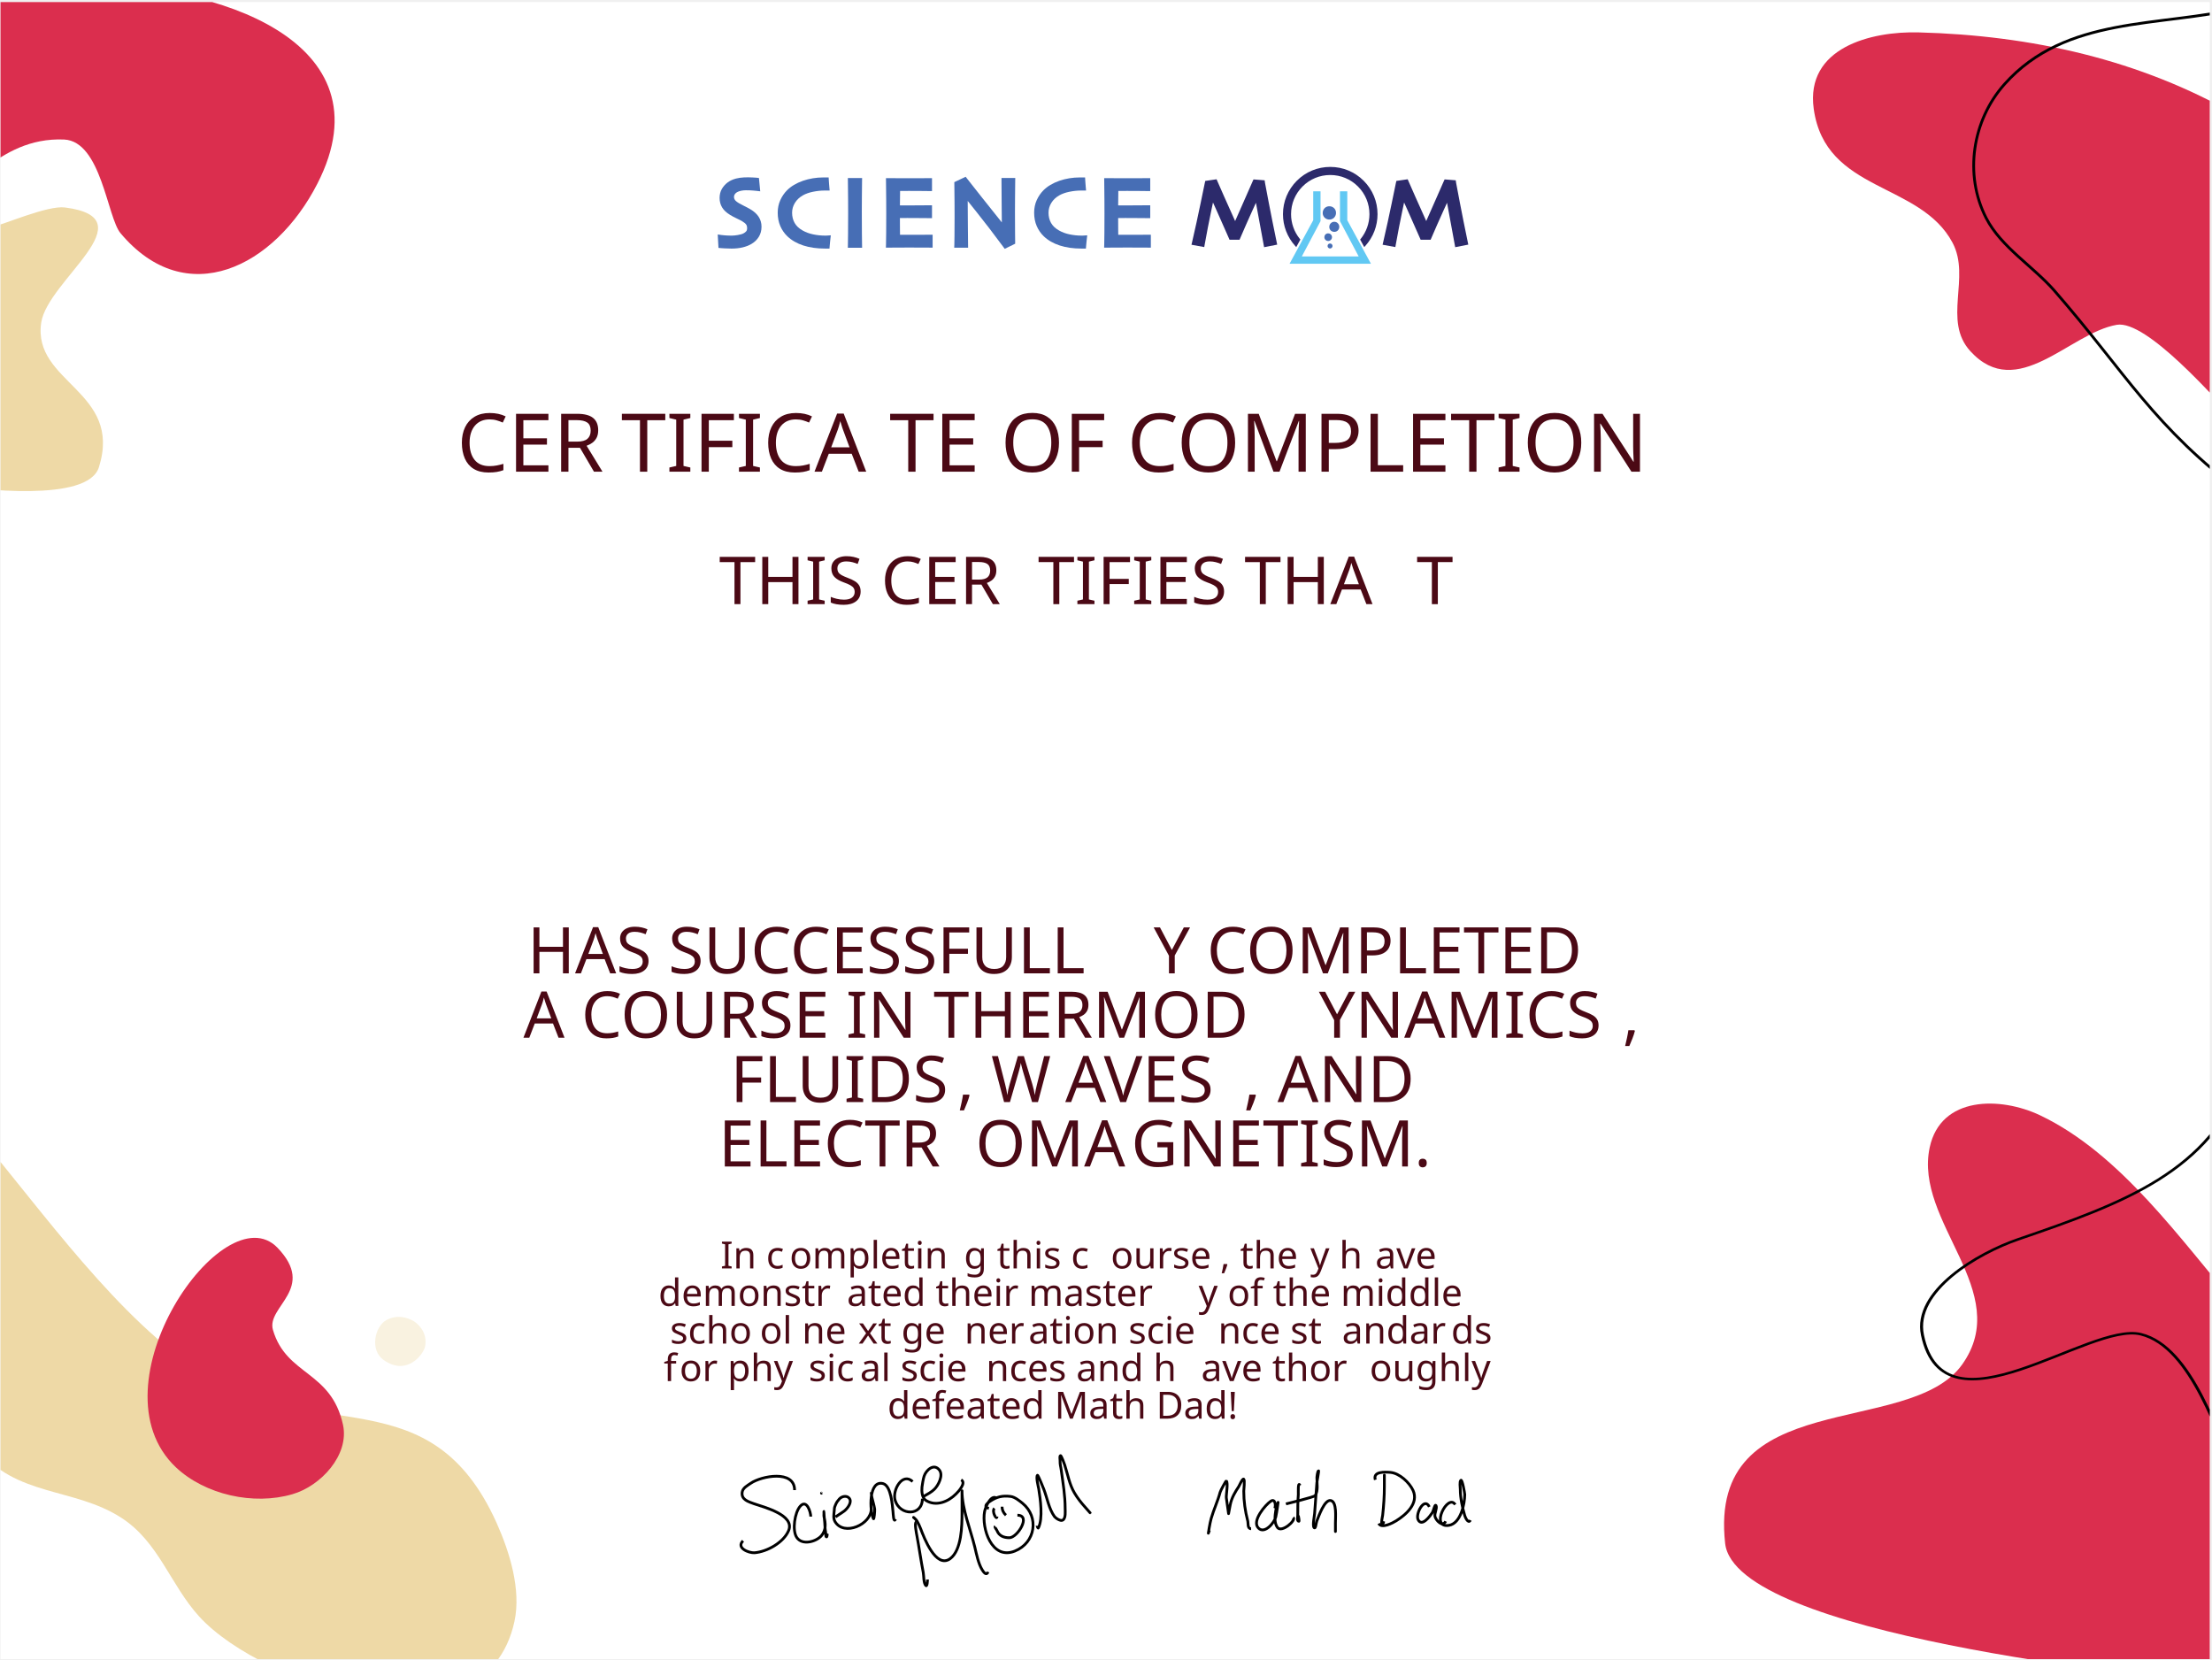
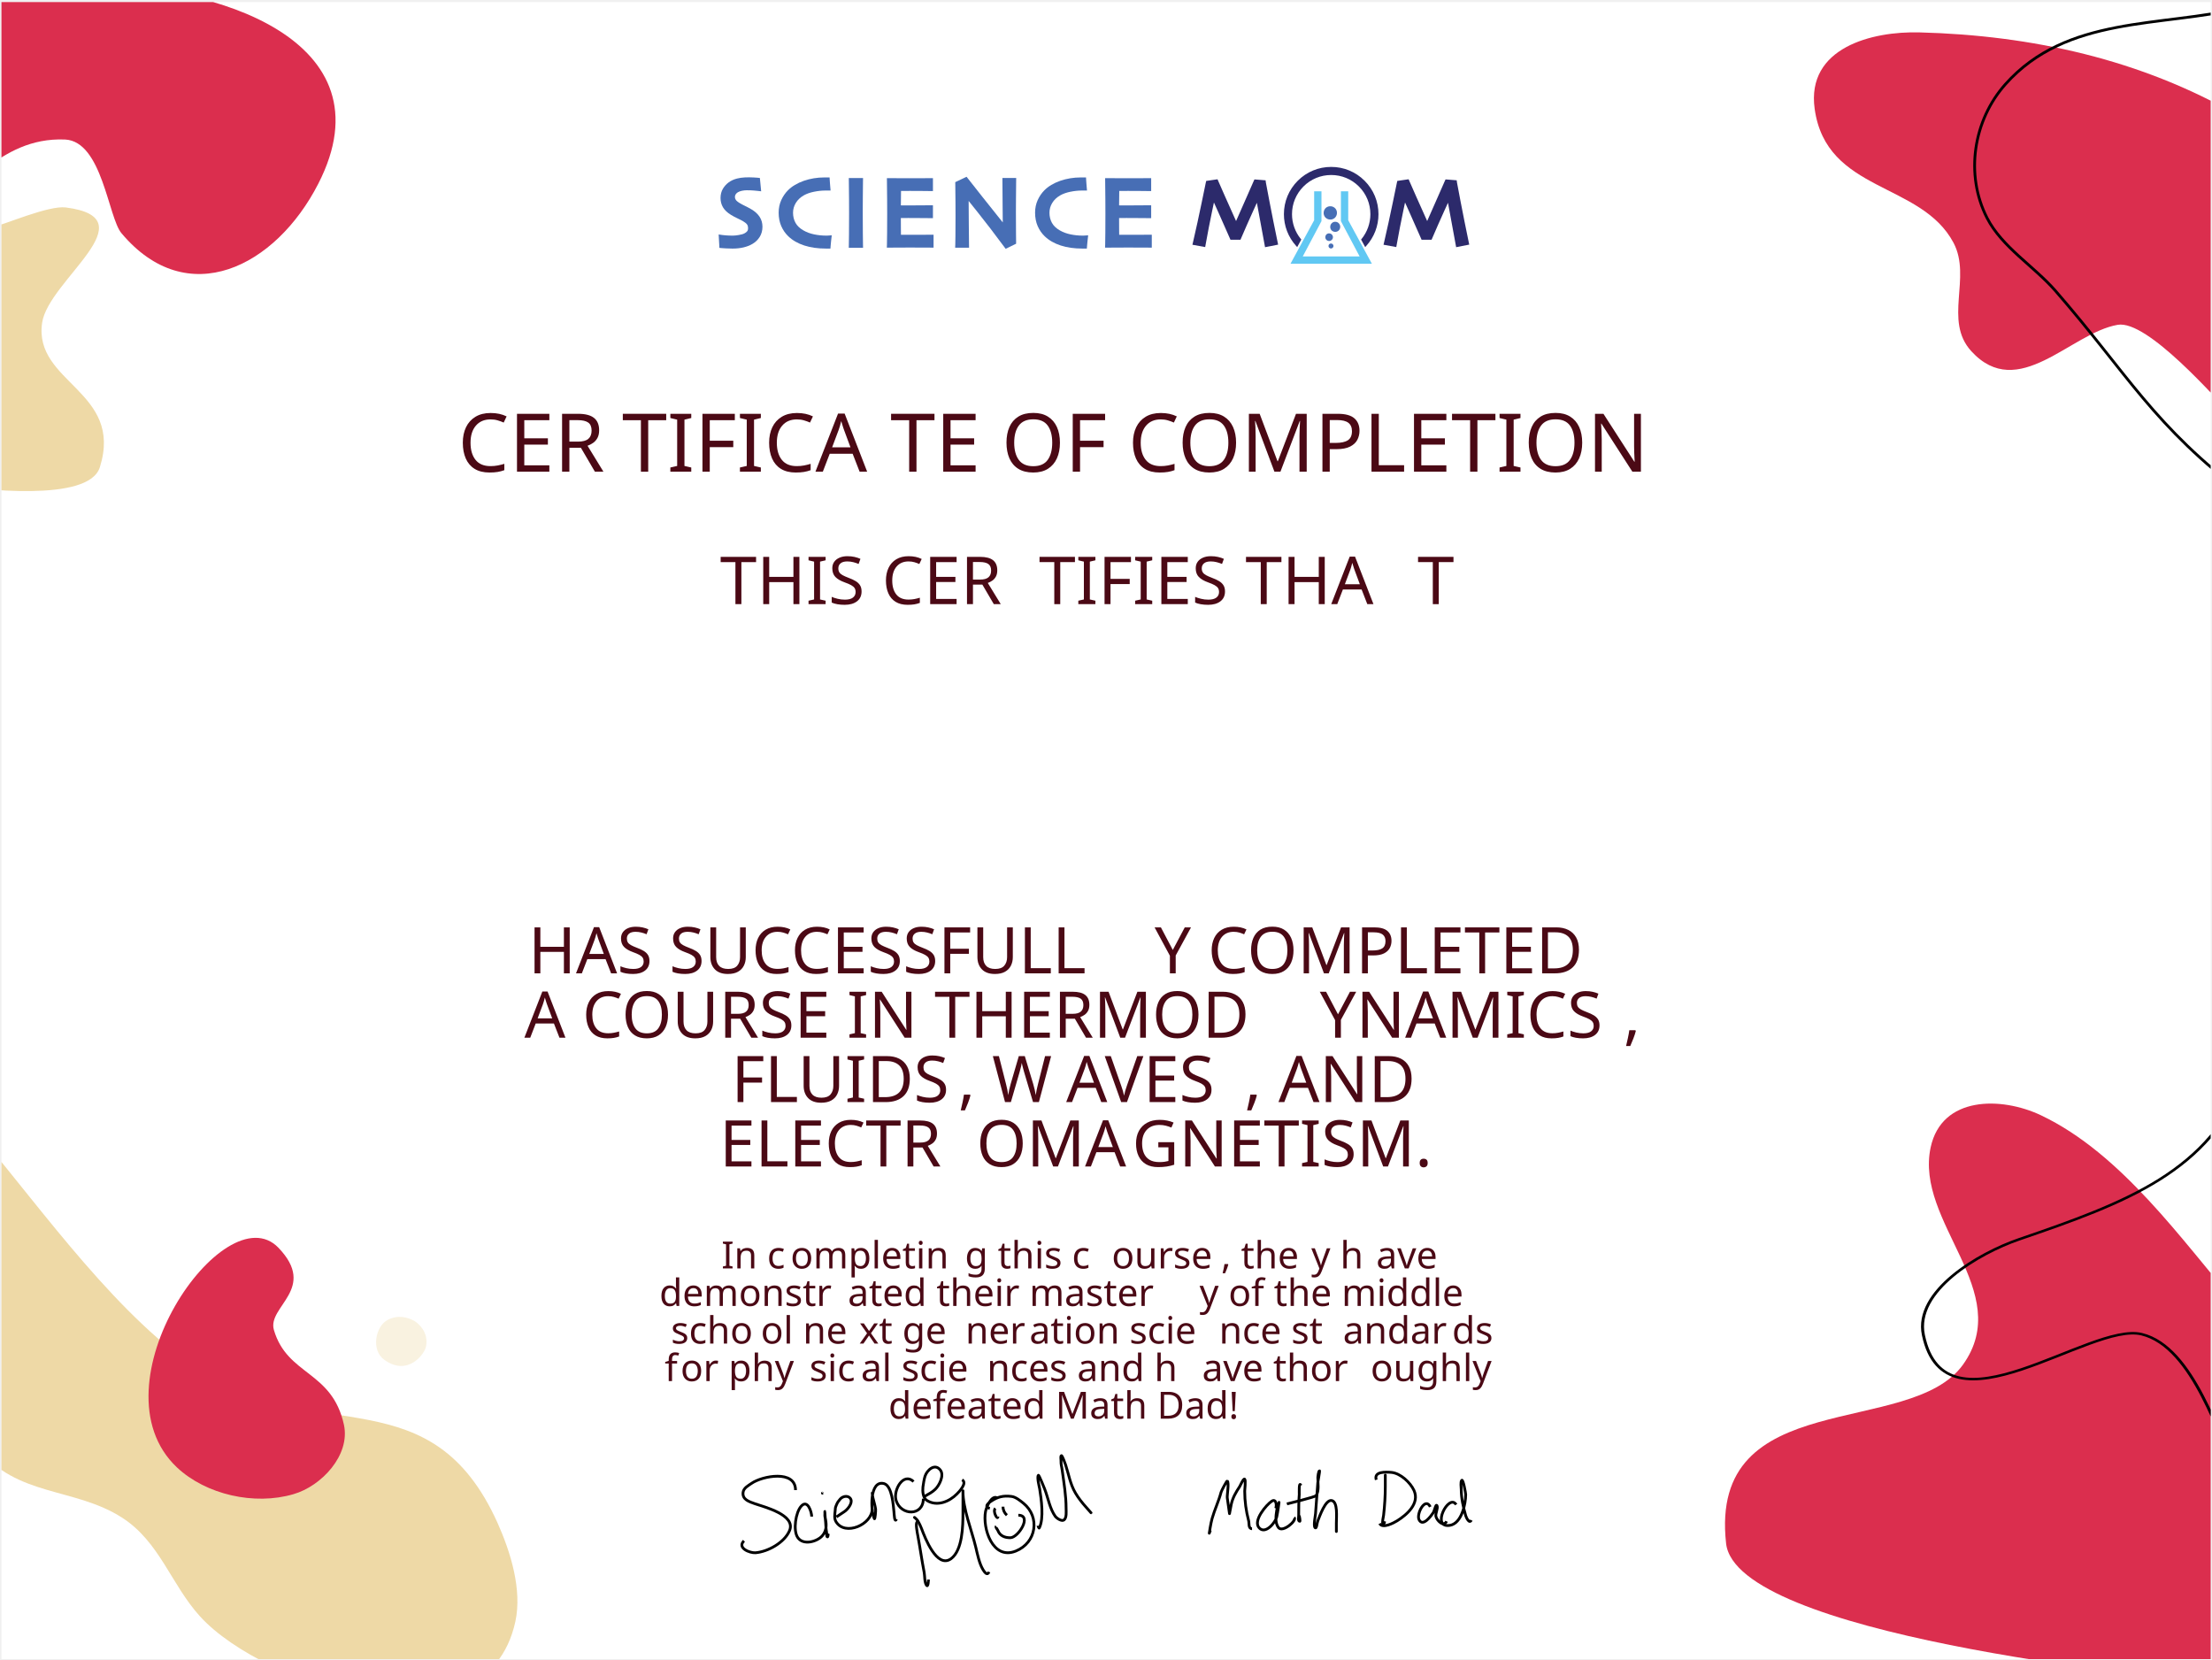
<svg xmlns="http://www.w3.org/2000/svg" width="100%" height="100%" viewBox="0 0 801 601" version="1.1" xml:space="preserve" style="fill-rule:evenodd;clip-rule:evenodd;stroke-linejoin:round;stroke-miterlimit:1.5;">
-   <g transform="matrix(1,0,0,1,-4993,-23474)">
-     <g id="Physics2Certificate" transform="matrix(0.323267,0,0,0.318718,2603.98,17265.9)">
+   <g transform="matrix(1,0,0,1,-950,-23474)">
+     <g id="Physics2Certificate" transform="matrix(0.323267,0,0,0.318718,-1438.68,17265.9)">
      <rect x="7390.81" y="19480.7" width="2474.73" height="1882.54" style="fill:white;" />
      <clipPath id="_clip1">
        <rect x="7390.81" y="19480.7" width="2474.73" height="1882.54" />
      </clipPath>
      <g clip-path="url(#_clip1)">
        <g transform="matrix(3.19912,0,0,3.06267,-16344.8,-40328.8)">
          <path d="M8202.55,20012.1C8182.96,19988 8161.95,19955.8 8133.58,19941.5C8119.65,19934.5 8098.81,19934.3 8094.93,19953.4C8089.29,19981.2 8124.52,20006.9 8106.25,20034C8087.71,20061.4 8017.16,20041.5 8023.3,20100.3C8026.83,20134 8170.73,20149.7 8197.4,20152.4" style="fill:rgb(219,46,78);" />
        </g>
        <g transform="matrix(2.52339,0,0,2.55941,-11248,-30502.6)">
          <path d="M7362.38,19642.1C7370.81,19639.4 7373.89,19631 7382.56,19629.1C7387.86,19628 7407.33,19619.4 7415.03,19620.4C7452.28,19625.2 7407.2,19652.7 7404.47,19671.6C7400.61,19698.3 7440.74,19701.8 7430.1,19735.7C7425.12,19751.6 7376.62,19745.3 7362.7,19743.8" style="fill:rgb(238,217,166);" />
        </g>
        <g transform="matrix(2.52339,0,0,2.55941,-11288,-30502.5)">
          <path d="M7377.36,19540.2C7379.19,19528.8 7432.97,19522.1 7440.75,19522C7496.32,19520.9 7575.64,19545.9 7542.93,19609.8C7524.01,19646.8 7484.78,19666.6 7455.56,19631.8C7449.63,19624.8 7447.02,19591 7430.51,19590.2C7399.86,19588.9 7387.59,19617.2 7377.32,19609.4C7362.65,19598.2 7370.54,19574.1 7377.1,19561.1" style="fill:rgb(219,46,78);" />
        </g>
        <g transform="matrix(2.52339,0,0,2.55941,-10840.7,-30426.1)">
          <path d="M8218.1,19549.8C8174.8,19524.8 8126.34,19514.1 8076.55,19512.8C8055.33,19512.2 8026.17,19519.6 8029.92,19546.7C8035.08,19584 8077.15,19579 8091.57,19606.2C8099.71,19621.6 8087.03,19640.7 8099.45,19654.3C8120.28,19677.1 8143.54,19646.2 8164.43,19642.6C8177.65,19640.3 8208.01,19675.4 8216.1,19683.7" style="fill:rgb(219,46,78);" />
        </g>
        <g transform="matrix(2.52339,0,0,2.55941,-10833.2,-30421)">
          <path d="M8218.55,19716.4C8177.48,19685.7 8165.79,19662.2 8133.74,19625.4C8124.29,19614.6 8110.11,19606.1 8103.49,19593.2C8093.6,19573.9 8097.38,19549.8 8111.64,19533.8C8138.93,19503.2 8180.49,19508.6 8216.93,19499.9" style="fill:none;stroke:black;stroke-width:1.23px;" />
        </g>
        <g transform="matrix(3.64107,0,0,3.06267,-19921.2,-40328.8)">
          <path d="M8191.59,19926.4C8181.05,19962.3 8154.49,19974 8121.83,19987.5C8109.29,19992.7 8089.57,20006.7 8092.38,20023C8099.12,20062.2 8143.57,20018 8159.54,20022.7C8175.57,20027.4 8183.47,20061.8 8189.06,20074.7" style="fill:none;stroke:black;stroke-width:0.92px;" />
        </g>
        <g transform="matrix(3.27334,0,0,3.17876,-16715.3,-42567.5)">
          <path d="M7357.19,19925.1C7378.21,19951 7405.1,19991.1 7433.93,20009.8C7473.13,20035.3 7511.56,20010.9 7534.12,20063.1C7538.62,20073.6 7542.6,20087 7540.25,20098.4C7530.17,20147 7454.39,20121.9 7432.35,20096.6C7422.49,20085.3 7418.51,20069.9 7405.67,20061.3C7389.46,20050.4 7369.45,20053.9 7356.44,20036.4C7331.63,20003 7340.7,19958.4 7348.14,19924.7" style="fill:rgb(238,217,166);" />
        </g>
        <g transform="matrix(3.27334,0,0,3.17876,-16715.3,-42567.5)">
          <path d="M7459.14,19964.8C7440.8,19945 7394.77,20014 7424.4,20043.3C7434.37,20053.1 7450.97,20057 7464.3,20052.9C7473.96,20050 7483.82,20038.9 7481.58,20028.1C7477.54,20008.7 7462.2,20010.6 7457.61,19994.2C7455.27,19985.8 7472.67,19979.5 7459.14,19964.8Z" style="fill:rgb(219,46,78);" />
        </g>
        <g transform="matrix(3.27334,0,0,3.17876,-16715.3,-42567.5)">
          <path d="M7505.85,19991.1C7503.58,19989.7 7500.06,19988.6 7496.39,19990.7C7492.44,19993 7490.71,20001.4 7495.43,20004.9C7503.42,20010.9 7509.15,20002.9 7509.68,20000.1C7510.64,19994.9 7506.94,19991.8 7505.85,19991.1Z" style="fill:rgb(249,242,224);" />
        </g>
        <g id="logo" transform="matrix(0.856437,0,0,0.88239,1290.24,2354.98)">
          <g transform="matrix(3.31491,0,0,3.26334,8884.71,19708)">
            <path d="M0,-5.756L0,-17.167L-2.886,-17.167L-2.886,-5.4L4.494,8.524L-17.935,8.524L-10.555,-5.4L-10.555,-17.167L-13.441,-17.167L-13.441,-5.756L-21.621,9.279L-22.78,11.411L9.338,11.411L8.178,9.279L0,-5.756Z" style="fill:rgb(97,200,243);fill-rule:nonzero;" />
          </g>
          <g transform="matrix(3.31491,0,0,3.26334,8862.43,19723.8)">
            <path d="M0,-31.635C-4.983,-31.635 -9.668,-29.695 -13.191,-26.171C-16.715,-22.648 -18.655,-17.963 -18.655,-12.979C-18.655,-8.352 -16.949,-3.913 -13.85,-0.481L-13.416,0L-11.795,-2.976L-11.99,-3.215C-14.23,-5.962 -15.463,-9.429 -15.463,-12.979C-15.463,-17.11 -13.855,-20.993 -10.935,-23.914C-8.014,-26.834 -4.13,-28.442 0,-28.442C4.13,-28.442 8.013,-26.834 10.934,-23.914C13.854,-20.995 15.463,-17.111 15.463,-12.979C15.463,-9.428 14.229,-5.96 11.99,-3.214L11.795,-2.975L13.416,0L13.85,-0.481C16.949,-3.913 18.656,-8.352 18.656,-12.979C18.656,-17.963 16.715,-22.648 13.191,-26.171C9.668,-29.694 4.984,-31.635 0,-31.635" style="fill:rgb(44,42,107);fill-rule:nonzero;" />
          </g>
          <g transform="matrix(3.31491,0,0,3.26334,8862.2,19688.3)">
            <path d="M0,-5.22C-0.746,-5.296 -1.389,-5.1 -1.957,-4.666C-2.498,-4.196 -2.82,-3.606 -2.895,-2.86C-2.969,-2.146 -2.771,-1.503 -2.337,-0.934C-1.868,-0.395 -1.278,-0.072 -0.532,0.003C0.182,0.076 0.825,-0.121 1.394,-0.555C1.933,-1.024 2.256,-1.614 2.328,-2.328C2.405,-3.075 2.208,-3.717 1.773,-4.286C1.304,-4.826 0.714,-5.148 0,-5.22" style="fill:rgb(71,110,181);fill-rule:nonzero;" />
          </g>
          <g transform="matrix(3.31491,0,0,3.26334,8871.86,19692.6)">
            <path d="M0,3.122C0.396,2.799 0.645,2.34 0.702,1.78C0.758,1.221 0.608,0.721 0.284,0.325C-0.035,-0.112 -0.494,-0.36 -1.053,-0.417C-1.612,-0.474 -2.113,-0.323 -2.513,0.04C-2.909,0.363 -3.158,0.823 -3.214,1.382C-3.272,1.942 -3.12,2.441 -2.798,2.837C-2.475,3.233 -2.016,3.482 -1.455,3.538C-0.896,3.596 -0.397,3.445 0,3.122" style="fill:rgb(71,110,181);fill-rule:nonzero;" />
          </g>
          <g transform="matrix(3.31491,0,0,3.26334,8862.83,19707.3)">
            <path d="M0,2.294C0.34,2.048 0.515,1.715 0.557,1.299C0.6,0.882 0.496,0.522 0.215,0.178C-0.033,-0.128 -0.366,-0.302 -0.783,-0.344C-1.199,-0.387 -1.559,-0.282 -1.9,-0.037C-2.209,0.247 -2.384,0.579 -2.426,0.995C-2.468,1.412 -2.365,1.772 -2.115,2.078C-1.834,2.422 -1.502,2.596 -1.086,2.639C-0.669,2.681 -0.308,2.577 0,2.294" style="fill:rgb(71,110,181);fill-rule:nonzero;" />
          </g>
          <g transform="matrix(3.31491,0,0,3.26334,8861.83,19719.2)">
            <path d="M0,1.951C0.272,1.978 0.508,1.911 0.709,1.726C0.932,1.564 1.046,1.347 1.073,1.075C1.101,0.803 1.033,0.567 0.85,0.343C0.687,0.143 0.47,0.029 0.198,0.002C-0.074,-0.027 -0.309,0.041 -0.532,0.202C-0.734,0.387 -0.848,0.605 -0.875,0.877C-0.904,1.149 -0.836,1.385 -0.673,1.584C-0.489,1.809 -0.273,1.923 0,1.951" style="fill:rgb(71,110,181);fill-rule:nonzero;" />
          </g>
          <g transform="matrix(3.31491,0,0,3.26334,8781.87,19694.5)">
            <path d="M0,-8.753C-1.217,-15.084 -1.437,-16.296 -1.459,-16.454L-1.584,-17.37L-5.976,-17.719L-6.312,-16.993C-6.359,-16.891 -6.7,-16.12 -9.117,-10.618C-10.549,-7.36 -11.919,-4.252 -13.231,-1.295C-14.917,-5.01 -16.417,-8.358 -17.699,-11.273C-19.25,-14.798 -20.084,-16.696 -20.201,-16.967L-20.55,-17.773L-25.018,-17.127L-25.19,-16.353C-25.285,-15.926 -25.836,-13.262 -26.876,-8.21C-27.893,-3.263 -29.004,1.814 -30.18,6.88L-30.452,8.052L-25.416,8.97L-25.214,7.836C-24.418,3.381 -23.567,-1.001 -22.686,-5.189C-22.39,-6.594 -22.153,-7.718 -21.964,-8.614C-21.532,-7.659 -21.007,-6.497 -20.391,-5.13C-18.712,-1.406 -17.148,2.13 -15.74,5.381L-15.441,6.073L-11.486,6.073L-11.189,5.376C-9.704,1.904 -8.152,-1.617 -6.575,-5.088C-5.972,-6.415 -5.455,-7.551 -5.019,-8.501L-1.796,9.02L3.366,8.006L3.13,6.87C1.99,1.383 0.937,-3.873 0,-8.753" style="fill:rgb(44,42,107);fill-rule:nonzero;" />
          </g>
          <g transform="matrix(3.31491,0,0,3.26334,9042.2,19643.5)">
            <path d="M0,22.493C-1.14,17.006 -2.193,11.749 -3.13,6.87C-4.347,0.539 -4.567,-0.673 -4.589,-0.831L-4.714,-1.747L-9.106,-2.096L-9.441,-1.37C-9.488,-1.268 -9.83,-0.497 -12.247,5.005C-13.678,8.263 -15.049,11.371 -16.361,14.328C-18.047,10.613 -19.547,7.265 -20.829,4.349C-22.379,0.825 -23.214,-1.073 -23.331,-1.344L-23.68,-2.15L-28.147,-1.504L-28.32,-0.731C-28.415,-0.303 -28.966,2.361 -30.005,7.413C-31.023,12.36 -32.134,17.436 -33.31,22.503L-33.582,23.675L-28.546,24.593L-28.344,23.459C-27.548,19.004 -26.697,14.622 -25.816,10.434C-25.52,9.029 -25.283,7.905 -25.094,7.009C-24.661,7.964 -24.137,9.126 -23.521,10.493C-21.842,14.217 -20.278,17.753 -18.87,21.004L-18.571,21.696L-14.616,21.696L-14.319,20.999C-12.834,17.526 -11.282,14.006 -9.705,10.535C-9.102,9.207 -8.584,8.072 -8.149,7.122L-4.926,24.643L0.236,23.629L0,22.493Z" style="fill:rgb(44,42,107);fill-rule:nonzero;" />
          </g>
          <g transform="matrix(3.31491,0,0,3.26334,8104.07,19684.3)">
            <path d="M0,-2.803C-0.826,-3.287 -1.688,-3.746 -2.564,-4.168C-3.36,-4.552 -4.006,-4.893 -4.495,-5.191C-5.538,-5.809 -5.969,-6.267 -6.147,-6.541C-6.383,-6.905 -6.497,-7.26 -6.497,-7.627C-6.497,-8.059 -6.397,-8.414 -6.191,-8.716C-5.949,-9.071 -5.667,-9.338 -5.33,-9.532C-4.887,-9.788 -4.354,-9.983 -3.747,-10.111C-3.092,-10.248 -2.452,-10.318 -1.846,-10.318C-0.716,-10.318 0.237,-10.282 0.989,-10.211C1.772,-10.138 2.218,-10.095 2.328,-10.082L3.861,-9.909L3.354,-15.16L2.348,-15.275C2.229,-15.288 1.753,-15.32 0.92,-15.365C-1.404,-15.494 -3.742,-15.44 -5.653,-14.944C-6.96,-14.606 -8.091,-14.082 -9.023,-13.384C-9.935,-12.69 -10.688,-11.843 -11.263,-10.865C-11.866,-9.833 -12.172,-8.618 -12.172,-7.253C-12.172,-5.911 -11.84,-4.669 -11.186,-3.564C-10.541,-2.474 -9.483,-1.477 -8.049,-0.606C-7.266,-0.122 -6.374,0.354 -5.399,0.808C-4.51,1.223 -3.78,1.599 -3.227,1.929C-2.483,2.367 -1.961,2.803 -1.676,3.223C-1.425,3.594 -1.303,4.059 -1.303,4.643C-1.303,5.149 -1.41,5.536 -1.632,5.824C-1.904,6.178 -2.325,6.497 -2.879,6.77C-3.189,6.922 -3.8,7.141 -4.946,7.333C-5.917,7.495 -6.709,7.577 -7.299,7.577C-8.342,7.577 -9.255,7.544 -10.013,7.479C-10.769,7.414 -11.229,7.371 -11.395,7.346L-12.908,7.126L-12.614,12.419L-11.541,12.518C-11.4,12.531 -10.891,12.563 -10.013,12.615C-9.145,12.666 -8.286,12.691 -7.462,12.691C-5.901,12.691 -4.453,12.539 -3.159,12.239C-1.833,11.931 -0.633,11.467 0.406,10.858C1.601,10.159 2.565,9.231 3.275,8.099C4.003,6.937 4.372,5.58 4.372,4.064C4.372,2.601 3.985,1.273 3.223,0.117C2.491,-0.991 1.408,-1.973 0,-2.803" style="fill:rgb(71,110,181);fill-rule:nonzero;" />
          </g>
          <g transform="matrix(3.31491,0,0,3.26334,8202.76,19650.8)">
            <path d="M0,17.839L-0.355,17.839C-1.905,17.839 -3.489,17.672 -5.064,17.342C-6.591,17.024 -7.986,16.505 -9.219,15.798C-10.654,14.984 -11.707,13.981 -12.351,12.817C-13.004,11.635 -13.335,10.295 -13.335,8.836C-13.335,7.437 -12.979,6.167 -12.244,4.954C-11.511,3.743 -10.442,2.732 -9.069,1.948C-7.979,1.331 -6.649,0.859 -5.115,0.545C-3.537,0.221 -1.992,0.057 -0.523,0.057L1.479,0.057L1.358,-1.304C1.309,-1.871 1.266,-2.398 1.229,-2.887C1.191,-3.367 1.168,-3.717 1.155,-3.935L1.088,-5.114L-0.933,-5.114C-3.812,-5.114 -6.558,-4.663 -9.098,-3.774C-11.683,-2.867 -13.783,-1.61 -15.343,-0.037C-16.426,1.059 -17.314,2.359 -17.982,3.825C-18.664,5.321 -19.01,6.988 -19.01,8.779C-19.01,10.751 -18.664,12.541 -17.981,14.099C-17.301,15.652 -16.36,17.007 -15.189,18.123C-13.539,19.705 -11.417,20.923 -8.882,21.744C-6.403,22.546 -3.547,22.953 -0.392,22.953L1.417,22.953L1.509,21.803C1.557,21.206 1.609,20.653 1.664,20.147L1.936,17.722L0.438,17.823C0.282,17.834 0.136,17.839 0,17.839" style="fill:rgb(71,110,181);fill-rule:nonzero;" />
          </g>
          <g transform="matrix(3.31491,0,0,3.26334,8249.86,19652.8)">
            <path d="M0,16.518C-0.024,14.449 -0.037,11.525 -0.037,7.746C-0.037,6.254 -0.027,4.331 -0.009,1.975C0.01,-0.381 0.031,-2.448 0.057,-4.227L0.074,-5.495L-5.544,-5.495L-5.525,-4.226C-5.488,-1.752 -5.463,0.635 -5.45,2.934C-5.438,5.235 -5.432,7.094 -5.432,8.511C-5.432,12.09 -5.444,14.836 -5.469,16.749C-5.494,18.665 -5.513,19.996 -5.525,20.742L-5.547,22.013L0.078,22.013L0.057,20.742C0.044,19.996 0.025,18.587 0,16.518" style="fill:rgb(71,110,181);fill-rule:nonzero;" />
          </g>
          <g transform="matrix(3.31491,0,0,3.26334,8331.14,19651.6)">
            <path d="M0,17.26C-1.261,17.272 -2.816,17.279 -4.666,17.279C-5.871,17.279 -6.995,17.276 -8.04,17.269C-8.56,17.266 -9.04,17.262 -9.482,17.257C-9.49,16.588 -9.497,15.838 -9.505,15.005C-9.516,13.88 -9.521,12.432 -9.522,10.66C-9.26,10.658 -8.979,10.656 -8.683,10.655C-7.857,10.649 -7.147,10.646 -6.553,10.646C-4.938,10.646 -3.155,10.655 -1.204,10.674C0.758,10.693 1.789,10.701 1.889,10.701L3.139,10.701L3.139,5.624L1.889,5.624C1.775,5.624 0.854,5.634 -0.88,5.653C-2.601,5.671 -4.553,5.68 -6.739,5.68C-7.334,5.68 -8.013,5.677 -8.774,5.671C-9.035,5.669 -9.283,5.667 -9.52,5.666C-9.515,4.801 -9.504,3.901 -9.486,2.965C-9.469,1.971 -9.457,0.975 -9.452,-0.022C-9.179,-0.024 -8.882,-0.026 -8.562,-0.028C-7.667,-0.034 -6.755,-0.037 -5.824,-0.037C-3.689,-0.037 -1.904,-0.028 -0.472,-0.01C0.977,0.01 1.764,0.019 1.889,0.019L3.139,0.019L3.139,-5.077L1.889,-5.077C1.764,-5.077 0.951,-5.071 -0.55,-5.058C-2.041,-5.046 -3.974,-5.04 -6.348,-5.04C-7.751,-5.04 -9.113,-5.046 -10.435,-5.058C-11.766,-5.071 -12.875,-5.077 -13.762,-5.077L-15.03,-5.077L-15.012,-3.808C-14.975,-1.335 -14.949,1.058 -14.938,3.37C-14.925,5.683 -14.918,7.542 -14.918,8.947C-14.918,11.51 -14.928,13.989 -14.946,16.39C-14.965,18.776 -14.986,20.327 -15.011,21.045L-15.055,22.337L-13.762,22.337C-12.851,22.337 -11.735,22.33 -10.416,22.319C-9.105,22.306 -7.662,22.3 -6.086,22.3C-3.812,22.3 -1.904,22.306 -0.362,22.319L3.382,22.337L3.382,17.24L2.132,17.24C1.981,17.24 1.271,17.247 0,17.26" style="fill:rgb(71,110,181);fill-rule:nonzero;" />
          </g>
          <g transform="matrix(3.31491,0,0,3.26334,8432.43,19720.4)">
            <path d="M0,-24.974C0,-22.781 0.024,-19.413 0.074,-14.872C0.101,-12.434 0.121,-10.375 0.133,-8.695C-2.372,-11.801 -5.033,-15.139 -7.807,-18.656C-11.397,-23.206 -13.305,-25.625 -13.527,-25.911L-14.144,-26.7L-18.613,-24.582L-18.602,-23.779C-18.564,-21.267 -18.539,-18.89 -18.527,-16.647C-18.515,-14.402 -18.508,-12.602 -18.508,-11.246C-18.508,-7.854 -18.521,-5.208 -18.546,-3.306C-18.57,-1.421 -18.588,-0.326 -18.601,-0.017L-18.653,1.284L-13.169,1.284L-13.188,0.014C-13.2,-0.732 -13.229,-3.533 -13.272,-8.39C-13.302,-11.661 -13.321,-14.589 -13.331,-17.169C-12.433,-16.046 -11.275,-14.599 -9.858,-12.827C-6.62,-8.775 -3.082,-4.16 0.656,0.89L1.275,1.726L5.395,-0.287L5.395,-1.068C5.395,-1.205 5.382,-2.322 5.357,-4.417C5.332,-6.498 5.32,-9.305 5.32,-12.834C5.32,-13.94 5.329,-15.748 5.348,-18.26C5.366,-20.772 5.389,-23.005 5.413,-24.958L5.429,-26.224L0,-26.224L0,-24.974Z" style="fill:rgb(71,110,181);fill-rule:nonzero;" />
          </g>
          <g transform="matrix(3.31491,0,0,3.26334,8538.15,19650.8)">
            <path d="M0,17.839L-0.355,17.839C-1.905,17.839 -3.489,17.672 -5.064,17.342C-6.591,17.024 -7.986,16.505 -9.219,15.798C-10.654,14.984 -11.707,13.981 -12.351,12.817C-13.004,11.635 -13.335,10.295 -13.335,8.836C-13.335,7.437 -12.979,6.167 -12.244,4.954C-11.511,3.743 -10.442,2.732 -9.069,1.948C-7.979,1.331 -6.649,0.859 -5.115,0.545C-3.537,0.221 -1.992,0.057 -0.523,0.057L1.479,0.057L1.358,-1.304C1.309,-1.871 1.266,-2.398 1.229,-2.887C1.191,-3.367 1.168,-3.717 1.155,-3.935L1.088,-5.114L-0.933,-5.114C-3.812,-5.114 -6.558,-4.663 -9.098,-3.774C-11.683,-2.867 -13.783,-1.61 -15.343,-0.037C-16.426,1.059 -17.314,2.359 -17.982,3.825C-18.664,5.321 -19.01,6.988 -19.01,8.779C-19.01,10.751 -18.664,12.541 -17.981,14.099C-17.301,15.652 -16.36,17.007 -15.189,18.123C-13.539,19.705 -11.417,20.923 -8.882,21.744C-6.403,22.546 -3.547,22.953 -0.392,22.953L1.417,22.953L1.509,21.803C1.557,21.206 1.609,20.653 1.664,20.147L1.936,17.722L0.438,17.823C0.282,17.834 0.136,17.839 0,17.839" style="fill:rgb(71,110,181);fill-rule:nonzero;" />
          </g>
          <g transform="matrix(3.31491,0,0,3.26334,8616.57,19651.6)">
            <path d="M0,17.26C-1.261,17.272 -2.816,17.279 -4.666,17.279C-5.871,17.279 -6.995,17.276 -8.04,17.269C-8.56,17.266 -9.04,17.262 -9.482,17.257C-9.49,16.588 -9.497,15.838 -9.505,15.005C-9.516,13.88 -9.521,12.432 -9.522,10.66C-9.26,10.658 -8.979,10.656 -8.683,10.655C-7.857,10.649 -7.147,10.646 -6.553,10.646C-4.938,10.646 -3.155,10.655 -1.204,10.674C0.758,10.693 1.789,10.701 1.889,10.701L3.139,10.701L3.139,5.624L1.889,5.624C1.775,5.624 0.854,5.634 -0.88,5.653C-2.601,5.671 -4.553,5.68 -6.739,5.68C-7.334,5.68 -8.013,5.677 -8.774,5.671C-9.035,5.669 -9.283,5.667 -9.52,5.666C-9.515,4.801 -9.504,3.901 -9.486,2.965C-9.469,1.971 -9.457,0.975 -9.452,-0.022C-9.179,-0.024 -8.882,-0.026 -8.562,-0.028C-7.667,-0.034 -6.755,-0.037 -5.824,-0.037C-3.689,-0.037 -1.904,-0.028 -0.472,-0.01C0.977,0.01 1.764,0.019 1.889,0.019L3.139,0.019L3.139,-5.077L1.889,-5.077C1.764,-5.077 0.951,-5.071 -0.55,-5.058C-2.041,-5.046 -3.974,-5.04 -6.348,-5.04C-7.751,-5.04 -9.113,-5.046 -10.435,-5.058C-11.766,-5.071 -12.875,-5.077 -13.762,-5.077L-15.03,-5.077L-15.012,-3.808C-14.975,-1.335 -14.949,1.058 -14.938,3.37C-14.925,5.683 -14.918,7.542 -14.918,8.947C-14.918,11.51 -14.928,13.989 -14.946,16.39C-14.965,18.776 -14.986,20.327 -15.011,21.045L-15.055,22.337L-13.762,22.337C-12.851,22.337 -11.735,22.33 -10.416,22.319C-9.105,22.306 -7.662,22.3 -6.086,22.3C-3.812,22.3 -1.904,22.306 -0.362,22.319L3.382,22.337L3.382,17.24L2.132,17.24C1.981,17.24 1.271,17.247 0,17.26" style="fill:rgb(71,110,181);fill-rule:nonzero;" />
          </g>
        </g>
        <g transform="matrix(0.837622,0,0,0.849579,1628.53,3276.27)">
          <text x="7489.72px" y="19701.5px" style="font-family:'OpenDyslexic-Regular', 'OpenDyslexic';font-size:108.452px;fill:rgb(75,9,21);">CER<tspan x="7709.23px " y="19701.5px ">T</tspan>IFICA<tspan x="8067.99px " y="19701.5px ">T</tspan>E OF COMPLETION</text>
          <text x="7840.26px" y="19878.6px" style="font-family:'OpenDyslexic-Regular', 'OpenDyslexic';font-size:88.561px;fill:rgb(75,9,21);">THIS CER<tspan x="8266.68px " y="19878.6px ">T</tspan>IFIES THA<tspan x="8772.9px " y="19878.6px ">T</tspan>
          </text>
        </g>
        <g transform="matrix(0.807573,0,0,0.832045,1648.7,3561.27)">
          <g transform="matrix(3.12466,0,0,3.07605,-15700.4,-40440.8)">
            <path d="M7836.89,20045.3C7836.7,20045.7 7836.4,20046.6 7836.4,20046.6C7836.4,20046.6 7837.05,20042.2 7837.65,20040.1C7838.79,20036.1 7840.62,20032.3 7841.64,20028.4C7841.81,20027.7 7844.23,20023.2 7844.39,20023.4C7845.28,20024.2 7844.23,20029.7 7844.39,20030.9C7844.71,20033.2 7845.38,20037.9 7845.38,20037.9C7845.38,20037.9 7845.86,20035.2 7846.14,20033.9C7846.75,20030.9 7848.24,20028.4 7849.89,20025.9C7850.15,20025.5 7851.59,20022.1 7852.13,20022.6C7852.66,20023.1 7852.13,20027.2 7852.13,20027.9C7852.13,20032.5 7852.74,20036.7 7853.88,20041.1C7854.18,20042.2 7853.67,20044.6 7855.38,20044.6" style="fill:none;stroke:black;stroke-width:1.23px;" />
          </g>
          <g transform="matrix(3.12466,0,0,3.07605,-15700.4,-40440.8)">
            <path d="M7865.86,20035.6C7866.44,20034.5 7866.18,20031 7864.11,20032.4C7861.81,20033.9 7855.52,20041.2 7858.62,20044.3C7861.4,20047.2 7865.81,20041.8 7866.35,20039.3C7866.83,20037.2 7867.37,20032.9 7867.37,20032.9C7867.37,20032.9 7866.53,20035.2 7866.35,20036.4C7865.99,20038.8 7865.53,20042 7867.11,20044.1C7868.97,20046.5 7875.5,20040.9 7874.09,20039.6" style="fill:none;stroke:black;stroke-width:1.23px;" />
          </g>
          <g transform="matrix(3.12466,0,0,3.07605,-15700.4,-40440.8)">
            <path d="M7877.09,20025.4C7876.08,20023.3 7876.39,20028.9 7876.35,20029.4C7876.11,20032.4 7876.1,20035.5 7876.1,20038.6C7876.1,20039.5 7875.66,20041.3 7876.59,20041.3C7876.85,20041.3 7876.41,20039 7876.35,20038.8" style="fill:none;stroke:black;stroke-width:1.23px;" />
          </g>
          <g transform="matrix(3.12466,0,0,3.07605,-15700.4,-40440.8)">
            <path d="M7870.86,20033.6C7871.86,20033.3 7883.3,20030.6 7883.83,20029.9C7885.24,20027.8 7884.59,20024.3 7884.59,20021.9C7884.59,20021.6 7884.88,20018.9 7885.34,20018.9C7885.53,20018.9 7884.62,20023.7 7884.59,20024.1C7884.25,20028.7 7883.91,20033.3 7883.57,20037.9C7883.51,20038.7 7882.58,20043.3 7883.34,20044.1C7884.08,20044.9 7884.18,20042.1 7884.59,20041.1C7885.32,20039.3 7887.99,20031.4 7890.81,20032.1C7893.53,20032.8 7892.82,20039.5 7892.82,20042.1L7892.82,20044.6C7892.82,20045 7892.82,20046.2 7892.82,20045.8L7892.82,20044.6" style="fill:none;stroke:black;stroke-width:1.23px;" />
          </g>
          <g transform="matrix(3.12466,0,0,3.07605,-15700.4,-40440.8)">
            <path d="M7914.54,20021.1C7914.54,20019.5 7914.54,20025 7914.54,20025.9C7914.54,20030 7914.26,20034.5 7913.79,20038.6C7913.72,20039.1 7913,20042.1 7913.53,20042.6C7913.95,20043 7914.23,20041.5 7914.28,20041.3" style="fill:none;stroke:black;stroke-width:1.23px;" />
          </g>
          <g transform="matrix(3.12466,0,0,3.07605,-15700.4,-40440.8)">
            <path d="M7910.53,20022.9C7909.33,20019.1 7914.76,20019.4 7917.28,20019.6C7921.32,20020 7925.66,20024.1 7927.28,20027.6C7929.9,20033.4 7924.11,20038.4 7919.78,20041.1C7918.31,20042 7913.3,20044.7 7912.04,20042.3" style="fill:none;stroke:black;stroke-width:1.23px;" />
          </g>
          <g transform="matrix(3.12466,0,0,3.07605,-15700.4,-40440.8)">
            <path d="M7934.5,20034.9C7932.31,20030.3 7928.25,20038 7929.52,20040.6C7931.2,20044 7934.87,20038.9 7935.75,20037.6C7936.44,20036.6 7936.97,20033.3 7937.5,20034.4C7938.04,20035.5 7936.72,20037.8 7937,20039.1C7937.38,20040.9 7940.43,20044.1 7941.74,20041.3" style="fill:none;stroke:black;stroke-width:1.23px;" />
          </g>
          <g transform="matrix(3.12466,0,0,3.07605,-15700.4,-40440.8)">
            <path d="M7945.99,20033.9C7942.76,20028.7 7934.6,20044.5 7943.25,20043.1C7948.5,20042.2 7950.23,20033.5 7950.23,20029.4C7950.23,20029 7949.13,20022.5 7948.49,20023.1C7947.84,20023.8 7948.25,20026.3 7948.25,20027.1C7948.25,20031 7949.16,20035.1 7950.23,20038.8C7950.46,20039.6 7951.82,20042.6 7952.73,20040.8" style="fill:none;stroke:black;stroke-width:1.23px;" />
          </g>
        </g>
        <g transform="matrix(0.61186,0,0,0.630401,3397.25,7845.62)">
          <g transform="matrix(3.12466,0,0,3.07605,-15700.4,-40440.8)">
            <path d="M7578.77,20018.9C7578.77,20006.8 7559.27,20010.6 7553.06,20014.9C7551.19,20016.2 7548.43,20017.6 7548.06,20020.1C7547.41,20024.5 7551.75,20025.7 7555.06,20026.9C7560.52,20028.8 7579.09,20033.4 7575.28,20042.6C7572.36,20049.6 7562.63,20055 7555.3,20055.6C7551.94,20055.8 7544.36,20052.8 7548.57,20048.6" style="fill:none;stroke:black;stroke-width:1.62px;" />
          </g>
          <g transform="matrix(3.12466,0,0,3.07605,-15700.4,-40440.8)">
            <path d="M7588.25,20034.4C7588.25,20031.9 7585.91,20023.9 7582.02,20028.4C7578.86,20032 7577.25,20042.4 7580.02,20046.6C7583.26,20051.5 7591.47,20049.1 7594.5,20045.6C7597.36,20042.3 7596.96,20038.2 7595.99,20034.4C7595.86,20033.9 7596.08,20031.5 7595.99,20031.4C7595.85,20031.2 7596.19,20035.4 7596.24,20035.9C7596.58,20038.5 7596.46,20041.2 7597,20043.8C7597.08,20044.2 7596.82,20046.3 7597.5,20046.3C7597.86,20046.3 7597.86,20044.6 7597.99,20044.3" style="fill:none;stroke:black;stroke-width:1.62px;" />
          </g>
          <g transform="matrix(3.12466,0,0,3.07605,-15700.4,-40440.8)">
            <path d="M7594.76,20020.6C7594.33,20020.6 7594.53,20020.9 7594.76,20020.6" style="fill:none;stroke:black;stroke-width:1.62px;" />
          </g>
          <g transform="matrix(3.12466,0,0,3.07605,-15700.4,-40440.8)">
            <path d="M7602.73,20034.6C7604.27,20033.6 7605.68,20032.6 7607.24,20031.6C7609.07,20030.5 7612.19,20026.8 7611.23,20024.4C7610.2,20021.8 7606.63,20022.2 7604.98,20024.1C7603.79,20025.5 7603.45,20025.9 7602.73,20027.6C7601.98,20029.4 7602.14,20029.3 7601.98,20031.1C7601.8,20033.2 7601.31,20035.4 7602.49,20037.4C7607.8,20046.1 7623.7,20039 7623.7,20029.9" style="fill:none;stroke:black;stroke-width:1.62px;" />
          </g>
          <g transform="matrix(3.12466,0,0,3.07605,-15700.4,-40440.8)">
            <path d="M7623.7,20020.1C7623.7,20022.1 7624.39,20024.6 7624.95,20026.6C7625.27,20027.7 7625.51,20029 7625.71,20030.1C7625.81,20030.7 7625.39,20036.5 7624.95,20035.6C7622.71,20031.2 7622,20012.7 7630.71,20015.1C7635.37,20016.5 7636.05,20027.9 7636.44,20031.6C7636.57,20032.8 7636.72,20038.4 7637.93,20035.9" style="fill:none;stroke:black;stroke-width:1.62px;" />
          </g>
          <g transform="matrix(3.12466,0,0,3.07605,-15700.4,-40440.8)">
            <path d="M7647.93,20013.9C7642.01,20008.2 7635.87,20018.9 7637.69,20024.9C7640.43,20034 7653.66,20034.3 7653.66,20023.9" style="fill:none;stroke:black;stroke-width:1.62px;" />
          </g>
          <g transform="matrix(3.12466,0,0,3.07605,-15700.4,-40440.8)">
            <path d="M7654.67,20022.4C7656.78,20021.2 7658.93,20020.1 7660.66,20018.4C7662.95,20016.2 7666.02,20010.3 7663.66,20007.2C7660.43,20002.9 7655.8,20007.2 7654.67,20010.7C7654.18,20012.1 7653.59,20015.6 7653.42,20017.1C7653.17,20019.5 7653.39,20023.4 7655.66,20024.9C7661.61,20028.7 7668.87,20025.7 7673.38,20021.1C7674.65,20019.9 7679.58,20014.6 7676.38,20012.9" style="fill:none;stroke:black;stroke-width:1.62px;" />
          </g>
          <g transform="matrix(3.12466,0,0,3.07605,-15700.4,-40440.8)">
            <path d="M7650.17,20037.6C7648.79,20037.6 7650.24,20044.6 7650.43,20045.6C7651.77,20052.7 7652.74,20059.9 7654.15,20067.1C7654.54,20069 7654.26,20073.3 7655.66,20074.8C7656.56,20075.7 7656.65,20071.4 7656.65,20071.3" style="fill:none;stroke:black;stroke-width:1.62px;" />
          </g>
          <g transform="matrix(3.12466,0,0,3.07605,-15700.4,-40440.8)">
            <path d="M7648.68,20035.1C7647.73,20034.2 7650,20036.1 7650.43,20036.9C7651.31,20038.4 7652.07,20040 7652.67,20041.6C7654.5,20046.5 7661.52,20065.1 7669.89,20059.1C7676.7,20054.1 7676.87,20039.6 7676.87,20032.4L7676.87,20022.9C7676.87,20021.7 7676.87,20018.2 7676.87,20019.4C7676.87,20030 7681.9,20042.1 7684.37,20052.3C7685.36,20056.4 7686.4,20061.8 7688.62,20065.5C7689.51,20067 7691.23,20069.3 7692.11,20066.8" style="fill:none;stroke:black;stroke-width:1.62px;" />
          </g>
          <g transform="matrix(3.12466,0,0,3.07605,-15700.4,-40440.8)">
            <path d="M7696.85,20023.4C7693.57,20021.7 7690.56,20029 7690.1,20031.4C7688.24,20041.2 7694.22,20060.1 7707.84,20054.6C7720.01,20049.7 7722.15,20034.6 7712.32,20026.6C7710.57,20025.2 7707.83,20022.9 7705.34,20022.6C7700.55,20022 7697.24,20022.8 7693.36,20025.4C7691.24,20026.8 7689.29,20028.8 7692.6,20029.6" style="fill:none;stroke:black;stroke-width:1.62px;" />
          </g>
          <g transform="matrix(3.12466,0,0,3.07605,-15700.4,-40440.8)">
            <path d="M7720.82,20039.8C7720.82,20039.9 7721.4,20041.4 7721.57,20041.1C7724.45,20035.6 7722.73,20023.9 7721.81,20018.1C7721.66,20017.2 7720.09,20011.2 7721.07,20010.2C7721.42,20009.8 7724.76,20018.3 7724.8,20018.4C7726.81,20023.6 7727.74,20029.8 7731.05,20034.4C7731.75,20035.3 7734.69,20037.4 7736.05,20036.4C7737.76,20035.1 7737.3,20031.3 7737.3,20029.6C7737.3,20022.1 7736.06,20014.9 7735.04,20007.4C7734.61,20004.3 7734.31,20004.5 7734.31,20001.4C7734.31,20000.9 7733.97,19999 7734.54,19998.7C7735.02,19998.4 7736.87,20003.6 7737.05,20004.2C7738.84,20009.7 7739.76,20015.5 7742.78,20020.6C7744.56,20023.6 7746.68,20026.3 7749.03,20028.9C7749.86,20029.8 7752.34,20032.7 7752.28,20032.6" style="fill:none;stroke:black;stroke-width:1.62px;" />
          </g>
          <g transform="matrix(3.12466,0,0,3.07605,-15700.4,-40440.8)">
            <path d="M7695.86,20029.6C7694.04,20031.4 7697.35,20036.9 7697.35,20034.4" style="fill:none;stroke:black;stroke-width:1.62px;" />
          </g>
          <g transform="matrix(3.12466,0,0,3.07605,-15700.4,-40440.8)">
            <path d="M7700.34,20028.6C7700.34,20030.6 7701.19,20032.3 7702.61,20033.6" style="fill:none;stroke:black;stroke-width:1.62px;" />
          </g>
          <g transform="matrix(3.12466,0,0,3.07605,-15700.4,-40440.8)">
            <path d="M7696.35,20040.1C7695.78,20040.6 7697.08,20041.9 7697.35,20042.6C7698.59,20045.7 7701.32,20046.8 7704.59,20046.8C7709.33,20046.8 7717.57,20033.6 7709.33,20033.6" style="fill:none;stroke:black;stroke-width:1.62px;" />
          </g>
        </g>
        <g transform="matrix(0.680255,0,0,0.689965,2782.91,6990.79)">
          <text x="7641.36px" y="19701.5px" style="font-family:'OpenDyslexic-Regular', 'OpenDyslexic';font-size:106.012px;fill:rgb(75,9,21);">HAS SUCCESSFULL<tspan x="8672.64px " y="19701.5px ">Y</tspan> COMPLETED</text>
          <text x="7634.89px" y="19807.5px" style="font-family:'OpenDyslexic-Regular', 'OpenDyslexic';font-size:106.012px;fill:rgb(75,9,21);">A COURSE IN THERMOD<tspan x="8944.67px 9025.35px 9098.18px " y="19807.5px 19807.5px 19807.5px ">YNA</tspan>MICS<tspan x="9444.73px " y="19807.5px ">,</tspan>
          </text>
          <text x="7975.72px" y="19913.5px" style="font-family:'OpenDyslexic-Regular', 'OpenDyslexic';font-size:106.012px;fill:rgb(75,9,21);">FLUIDS<tspan x="8349.09px " y="19913.5px ">,</tspan> W<tspan x="8527.09px 8602.99px " y="19913.5px 19913.5px ">AV</tspan>ES<tspan x="8820.64px " y="19913.5px ">,</tspan> AND</text>
          <text x="7956.21px" y="20019.5px" style="font-family:'OpenDyslexic-Regular', 'OpenDyslexic';font-size:106.012px;fill:rgb(75,9,21);">ELECTR<tspan x="8379.2px " y="20019.5px ">O</tspan>MA<tspan x="8635.65px " y="20019.5px ">G</tspan>NETISM.</text>
          <text x="7959.31px" y="20187.4px" style="font-family:'OpenDyslexic-Regular', 'OpenDyslexic';font-size:61.84px;fill:rgb(75,9,21);">In c<tspan x="8073.1px " y="20187.4px ">o</tspan>mpletin<tspan x="8360.28px " y="20187.4px ">g</tspan> this c<tspan x="8602.02px " y="20187.4px ">o</tspan>urse<tspan x="8782.16px " y="20187.4px ">,</tspan> the<tspan x="8930.64px " y="20187.4px ">y</tspan> h<tspan x="9037.5px 9075.1px 9114.06px " y="20187.4px 20187.4px 20187.4px ">ave</tspan>
          </text>
          <text x="7857.15px" y="20249.2px" style="font-family:'OpenDyslexic-Regular', 'OpenDyslexic';font-size:61.84px;fill:rgb(75,9,21);">demonstr<tspan x="8167.46px " y="20249.2px ">a</tspan>ted their master<tspan x="8746.66px " y="20249.2px ">y</tspan> of the middle</text>
          <text x="7876.23px" y="20311.1px" style="font-family:'OpenDyslexic-Regular', 'OpenDyslexic';font-size:61.84px;fill:rgb(75,9,21);">scho<tspan x="8024.09px " y="20311.1px ">o</tspan>l ne<tspan x="8186.05px " y="20311.1px ">x</tspan>t ge<tspan x="8361.12px " y="20311.1px ">n</tspan>er<tspan x="8466.49px " y="20311.1px ">a</tspan>tion scie<tspan x="8778.79px 8818.31px 8852.01px " y="20311.1px 20311.1px 20311.1px ">nce</tspan> st<tspan x="8982.8px " y="20311.1px ">a</tspan>ndar<tspan x="9162.45px " y="20311.1px ">d</tspan>s</text>
          <text x="7865.84px" y="20372.9px" style="font-family:'OpenDyslexic-Regular', 'OpenDyslexic';font-size:61.84px;fill:rgb(75,9,21);">f<tspan x="7891.93px " y="20372.9px ">o</tspan>r phy<tspan x="8104.36px " y="20372.9px ">s</tspan>ic<tspan x="8189.08px " y="20372.9px ">a</tspan>l scie<tspan x="8396.61px 8436.13px 8469.83px " y="20372.9px 20372.9px 20372.9px ">nce</tspan>s and h<tspan x="8750.84px 8788.44px 8827.4px " y="20372.9px 20372.9px 20372.9px ">ave</tspan> thor<tspan x="9028.25px " y="20372.9px ">o</tspan>ughly</text>
          <text x="8234.31px" y="20434.8px" style="font-family:'OpenDyslexic-Regular', 'OpenDyslexic';font-size:61.84px;fill:rgb(75,9,21);">defeated Math Dad!</text>
        </g>
      </g>
    </g>
  </g>
</svg>
